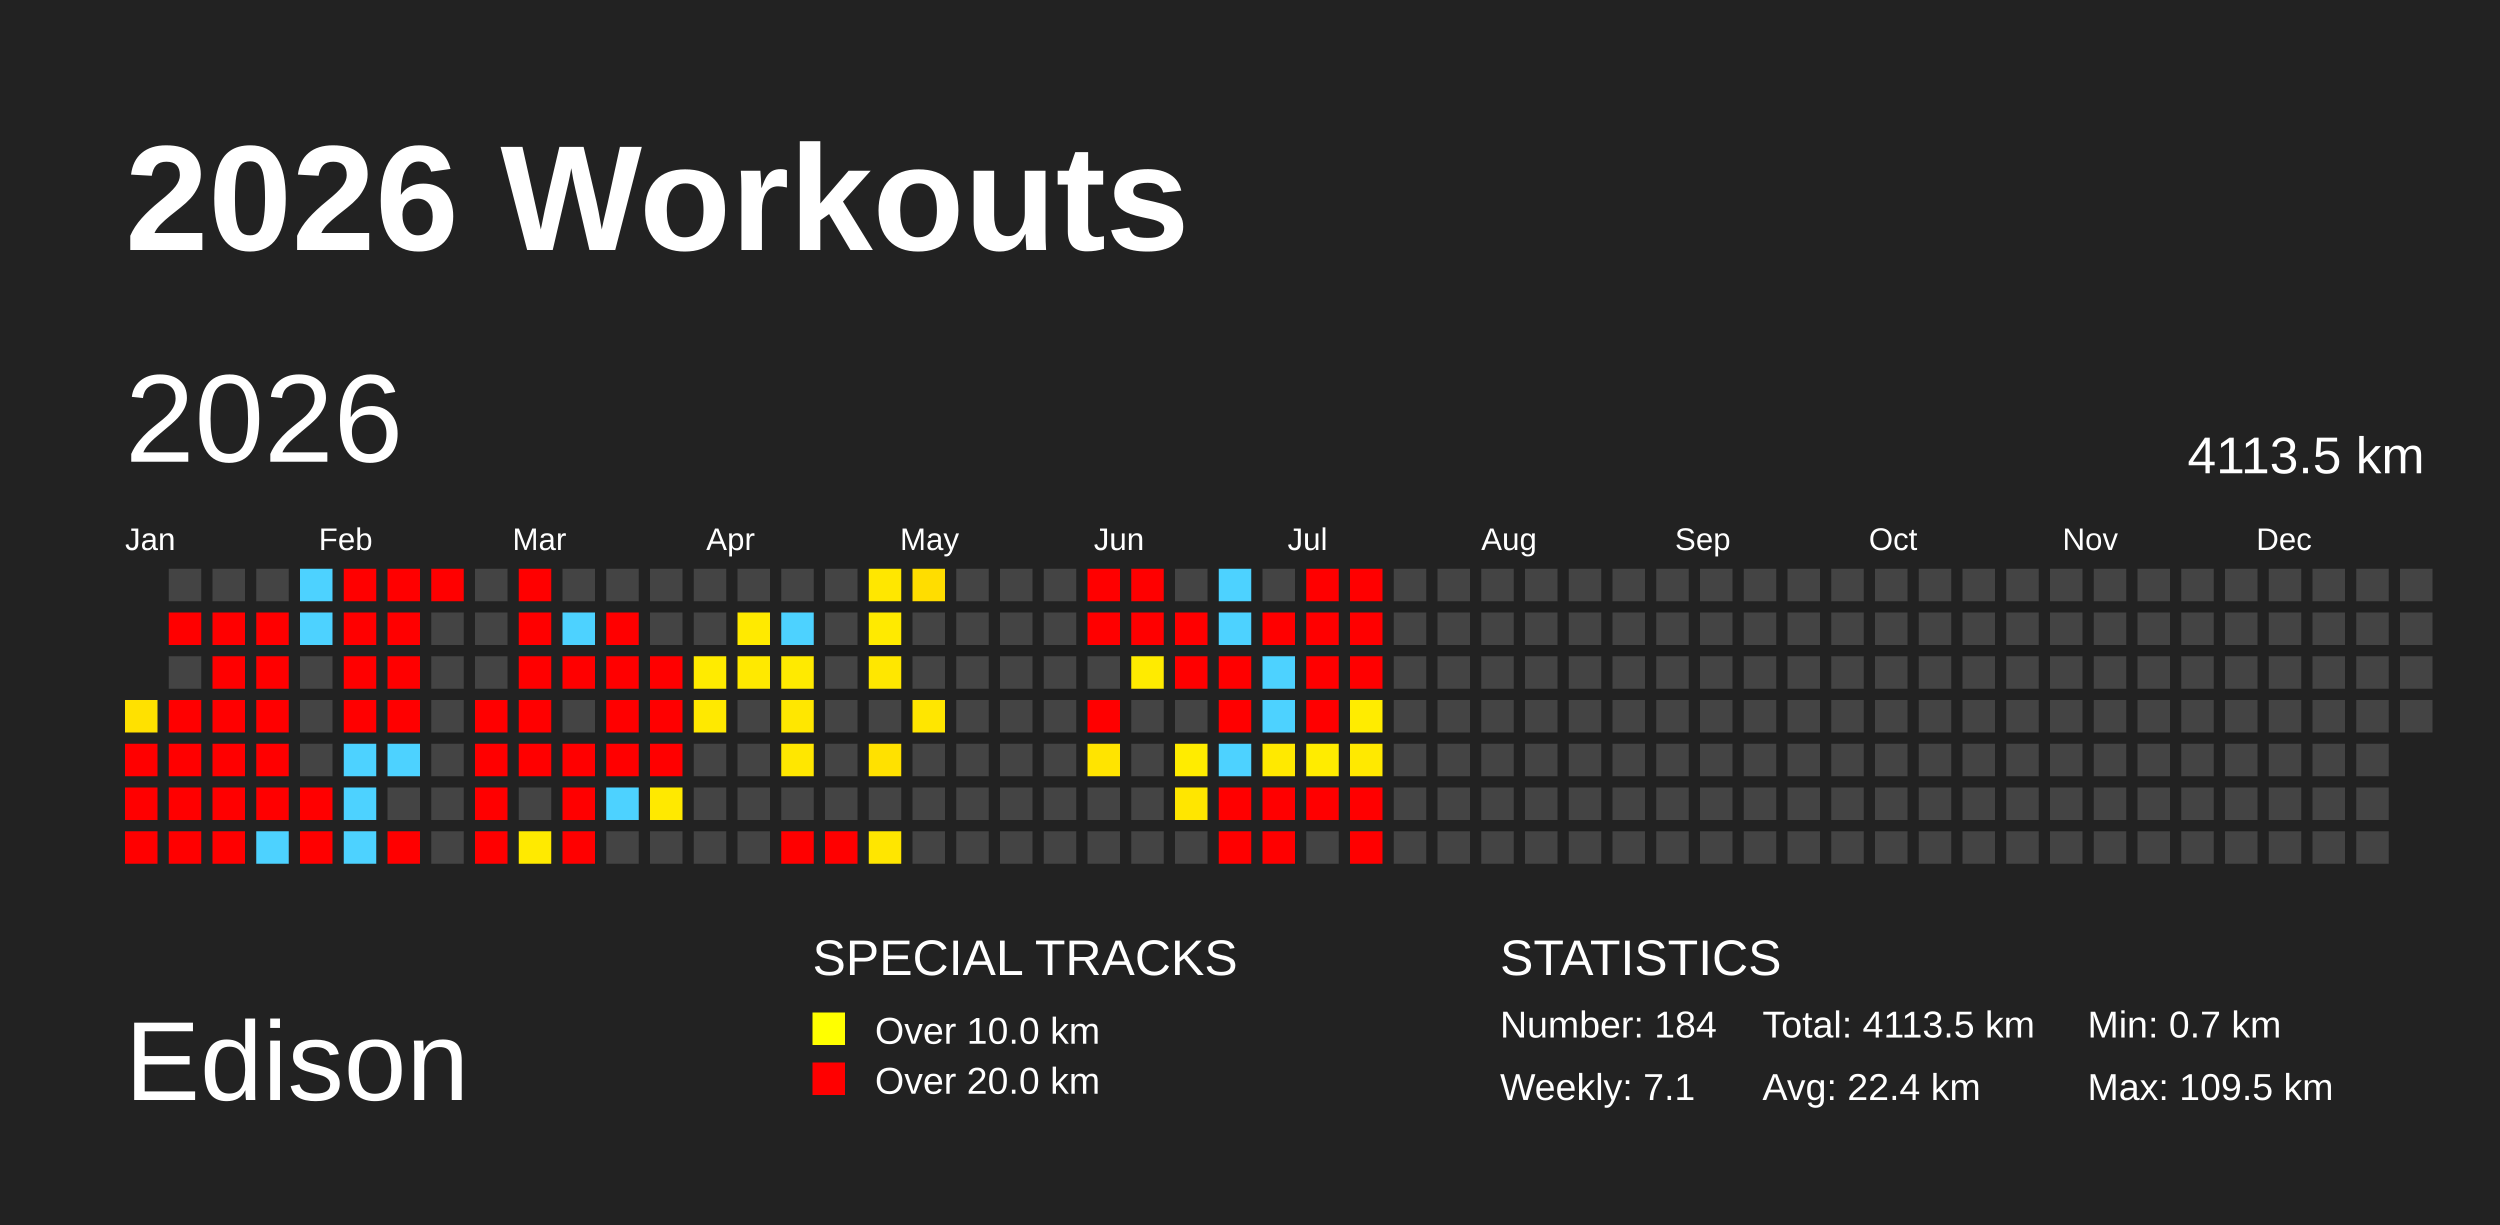
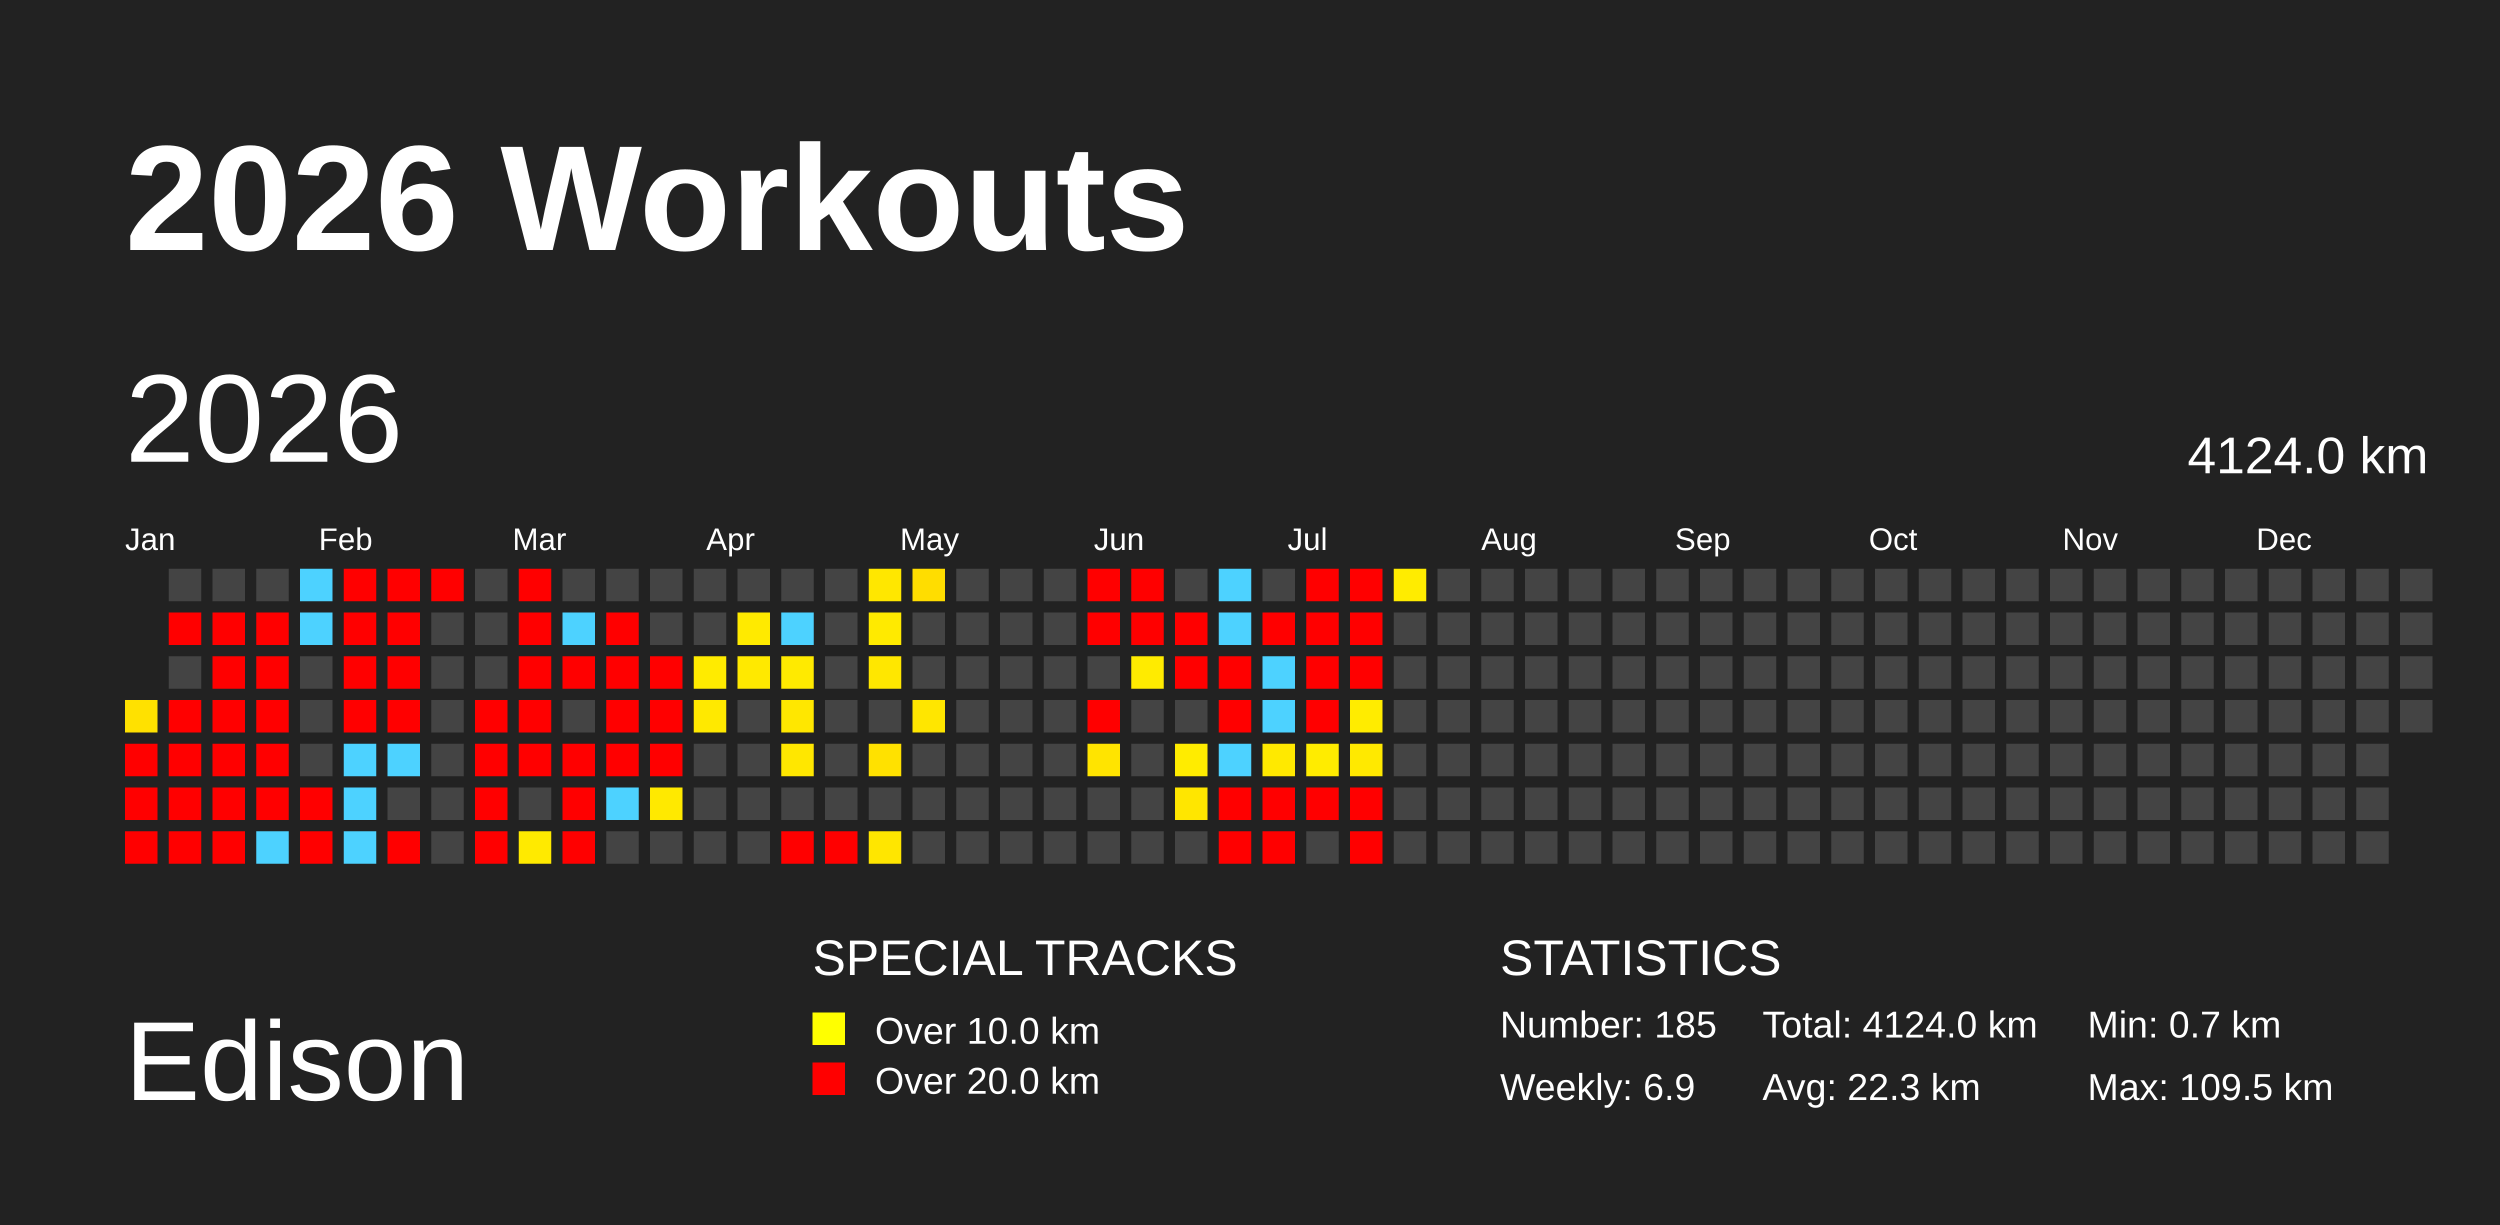
<svg xmlns="http://www.w3.org/2000/svg" baseProfile="full" height="98mm" version="1.1" viewBox="0,0,200,98" width="200mm">
  <defs />
  <rect fill="#222222" height="98" width="200" x="0" y="0" />
  <text fill="#FFFFFF" style="font-size:12px; font-family:Arial; font-weight:bold;" x="10" y="20">2026 Workouts</text>
  <text fill="#FFFFFF" style="font-size:9px; font-family:Arial" x="10" y="88">Edison</text>
  <text fill="#FFFFFF" style="font-size:4px; font-family:Arial" x="65" y="78">SPECIAL TRACKS</text>
  <rect fill="yellow" height="2.6" width="2.6" x="65" y="81" />
  <text fill="#FFFFFF" style="font-size:3px; font-family:Arial" x="70" y="83.5">Over 10.0 km</text>
  <rect fill="red" height="2.6" width="2.6" x="65" y="85" />
  <text fill="#FFFFFF" style="font-size:3px; font-family:Arial" x="70" y="87.5">Over 20.0 km</text>
  <text fill="#FFFFFF" style="font-size:4px; font-family:Arial" x="120" y="78">STATISTICS</text>
-   <text fill="#FFFFFF" style="font-size:3px; font-family:Arial" x="120" y="83">Number: 184</text>
-   <text fill="#FFFFFF" style="font-size:3px; font-family:Arial" x="120" y="88">Weekly: 7.1</text>
-   <text fill="#FFFFFF" style="font-size:3px; font-family:Arial" x="141" y="83">Total: 4113.5 km</text>
-   <text fill="#FFFFFF" style="font-size:3px; font-family:Arial" x="141" y="88">Avg: 22.4 km</text>
+   <text fill="#FFFFFF" style="font-size:3px; font-family:Arial" x="120" y="83">Number: 185</text>
+   <text fill="#FFFFFF" style="font-size:3px; font-family:Arial" x="120" y="88">Weekly: 6.9</text>
+   <text fill="#FFFFFF" style="font-size:3px; font-family:Arial" x="141" y="83">Total: 4124.0 km</text>
+   <text fill="#FFFFFF" style="font-size:3px; font-family:Arial" x="141" y="88">Avg: 22.3 km</text>
  <text fill="#FFFFFF" style="font-size:3px; font-family:Arial" x="167" y="83">Min: 0.7 km</text>
  <text fill="#FFFFFF" style="font-size:3px; font-family:Arial" x="167" y="88">Max: 109.5 km</text>
  <text dominant-baseline="hanging" fill="#FFFFFF" style="font-size:10.0px; font-family:Arial;" x="10" y="30">2026</text>
-   <text dominant-baseline="hanging" fill="#FFFFFF" style="font-size:4.125px; font-family:Arial;" x="175" y="35">4113.5 km</text>
+   <text dominant-baseline="hanging" fill="#FFFFFF" style="font-size:4.125px; font-family:Arial;" x="175" y="35">4124.0 km</text>
  <text fill="#FFFFFF" style="font-size:2.5px; font-family:Arial" x="10.0" y="44">Jan</text>
  <text fill="#FFFFFF" style="font-size:2.5px; font-family:Arial" x="25.5" y="44">Feb</text>
  <text fill="#FFFFFF" style="font-size:2.5px; font-family:Arial" x="41.0" y="44">Mar</text>
  <text fill="#FFFFFF" style="font-size:2.5px; font-family:Arial" x="56.5" y="44">Apr</text>
  <text fill="#FFFFFF" style="font-size:2.5px; font-family:Arial" x="72.0" y="44">May</text>
  <text fill="#FFFFFF" style="font-size:2.5px; font-family:Arial" x="87.5" y="44">Jun</text>
  <text fill="#FFFFFF" style="font-size:2.5px; font-family:Arial" x="103.0" y="44">Jul</text>
  <text fill="#FFFFFF" style="font-size:2.5px; font-family:Arial" x="118.5" y="44">Aug</text>
  <text fill="#FFFFFF" style="font-size:2.5px; font-family:Arial" x="134.0" y="44">Sep</text>
  <text fill="#FFFFFF" style="font-size:2.5px; font-family:Arial" x="149.5" y="44">Oct</text>
  <text fill="#FFFFFF" style="font-size:2.5px; font-family:Arial" x="165.0" y="44">Nov</text>
  <text fill="#FFFFFF" style="font-size:2.5px; font-family:Arial" x="180.5" y="44">Dec</text>
  <rect fill="#ffe100" height="2.6" width="2.6" x="10.0" y="56.0" />
  <rect fill="red" height="2.6" width="2.6" x="10.0" y="59.5" />
  <rect fill="red" height="2.6" width="2.6" x="10.0" y="63.0" />
  <rect fill="red" height="2.6" width="2.6" x="10.0" y="66.5" />
  <rect fill="#444444" height="2.6" width="2.6" x="13.5" y="45.5" />
  <rect fill="red" height="2.6" width="2.6" x="13.5" y="49.0" />
  <rect fill="#444444" height="2.6" width="2.6" x="13.5" y="52.5" />
  <rect fill="red" height="2.6" width="2.6" x="13.5" y="56.0" />
  <rect fill="red" height="2.6" width="2.6" x="13.5" y="59.5" />
  <rect fill="red" height="2.6" width="2.6" x="13.5" y="63.0" />
  <rect fill="red" height="2.6" width="2.6" x="13.5" y="66.5" />
  <rect fill="#444444" height="2.6" width="2.6" x="17.0" y="45.5" />
  <rect fill="red" height="2.6" width="2.6" x="17.0" y="49.0" />
  <rect fill="red" height="2.6" width="2.6" x="17.0" y="52.5" />
  <rect fill="red" height="2.6" width="2.6" x="17.0" y="56.0" />
  <rect fill="red" height="2.6" width="2.6" x="17.0" y="59.5" />
  <rect fill="red" height="2.6" width="2.6" x="17.0" y="63.0" />
  <rect fill="red" height="2.6" width="2.6" x="17.0" y="66.5" />
  <rect fill="#444444" height="2.6" width="2.6" x="20.5" y="45.5" />
  <rect fill="red" height="2.6" width="2.6" x="20.5" y="49.0" />
  <rect fill="red" height="2.6" width="2.6" x="20.5" y="52.5" />
  <rect fill="red" height="2.6" width="2.6" x="20.5" y="56.0" />
  <rect fill="red" height="2.6" width="2.6" x="20.5" y="59.5" />
  <rect fill="red" height="2.6" width="2.6" x="20.5" y="63.0" />
  <rect fill="#4dd2ff" height="2.6" width="2.6" x="20.5" y="66.5" />
  <rect fill="#4dd2ff" height="2.6" width="2.6" x="24.0" y="45.5" />
  <rect fill="#4dd2ff" height="2.6" width="2.6" x="24.0" y="49.0" />
  <rect fill="#444444" height="2.6" width="2.6" x="24.0" y="52.5" />
  <rect fill="#444444" height="2.6" width="2.6" x="24.0" y="56.0" />
  <rect fill="#444444" height="2.6" width="2.6" x="24.0" y="59.5" />
  <rect fill="red" height="2.6" width="2.6" x="24.0" y="63.0" />
  <rect fill="red" height="2.6" width="2.6" x="24.0" y="66.5" />
  <rect fill="red" height="2.6" width="2.6" x="27.5" y="45.5" />
  <rect fill="red" height="2.6" width="2.6" x="27.5" y="49.0" />
  <rect fill="red" height="2.6" width="2.6" x="27.5" y="52.5" />
  <rect fill="red" height="2.6" width="2.6" x="27.5" y="56.0" />
  <rect fill="#4dd2ff" height="2.6" width="2.6" x="27.5" y="59.5" />
  <rect fill="#4dd2ff" height="2.6" width="2.6" x="27.5" y="63.0" />
  <rect fill="#4dd2ff" height="2.6" width="2.6" x="27.5" y="66.5" />
  <rect fill="red" height="2.6" width="2.6" x="31.0" y="45.5" />
  <rect fill="red" height="2.6" width="2.6" x="31.0" y="49.0" />
  <rect fill="red" height="2.6" width="2.6" x="31.0" y="52.5" />
  <rect fill="red" height="2.6" width="2.6" x="31.0" y="56.0" />
  <rect fill="#4dd2ff" height="2.6" width="2.6" x="31.0" y="59.5" />
  <rect fill="#444444" height="2.6" width="2.6" x="31.0" y="63.0" />
  <rect fill="red" height="2.6" width="2.6" x="31.0" y="66.5" />
  <rect fill="red" height="2.6" width="2.6" x="34.5" y="45.5" />
  <rect fill="#444444" height="2.6" width="2.6" x="34.5" y="49.0" />
  <rect fill="#444444" height="2.6" width="2.6" x="34.5" y="52.5" />
  <rect fill="#444444" height="2.6" width="2.6" x="34.5" y="56.0" />
  <rect fill="#444444" height="2.6" width="2.6" x="34.5" y="59.5" />
  <rect fill="#444444" height="2.6" width="2.6" x="34.5" y="63.0" />
  <rect fill="#444444" height="2.6" width="2.6" x="34.5" y="66.5" />
  <rect fill="#444444" height="2.6" width="2.6" x="38.0" y="45.5" />
  <rect fill="#444444" height="2.6" width="2.6" x="38.0" y="49.0" />
  <rect fill="#444444" height="2.6" width="2.6" x="38.0" y="52.5" />
  <rect fill="red" height="2.6" width="2.6" x="38.0" y="56.0" />
  <rect fill="red" height="2.6" width="2.6" x="38.0" y="59.5" />
  <rect fill="red" height="2.6" width="2.6" x="38.0" y="63.0" />
  <rect fill="red" height="2.6" width="2.6" x="38.0" y="66.5" />
  <rect fill="red" height="2.6" width="2.6" x="41.5" y="45.5" />
  <rect fill="red" height="2.6" width="2.6" x="41.5" y="49.0" />
  <rect fill="red" height="2.6" width="2.6" x="41.5" y="52.5" />
  <rect fill="red" height="2.6" width="2.6" x="41.5" y="56.0" />
  <rect fill="red" height="2.6" width="2.6" x="41.5" y="59.5" />
  <rect fill="#444444" height="2.6" width="2.6" x="41.5" y="63.0" />
  <rect fill="#ffea00" height="2.6" width="2.6" x="41.5" y="66.5" />
  <rect fill="#444444" height="2.6" width="2.6" x="45.0" y="45.5" />
  <rect fill="#4dd2ff" height="2.6" width="2.6" x="45.0" y="49.0" />
  <rect fill="red" height="2.6" width="2.6" x="45.0" y="52.5" />
  <rect fill="#444444" height="2.6" width="2.6" x="45.0" y="56.0" />
  <rect fill="red" height="2.6" width="2.6" x="45.0" y="59.5" />
  <rect fill="red" height="2.6" width="2.6" x="45.0" y="63.0" />
  <rect fill="red" height="2.6" width="2.6" x="45.0" y="66.5" />
  <rect fill="#444444" height="2.6" width="2.6" x="48.5" y="45.5" />
  <rect fill="red" height="2.6" width="2.6" x="48.5" y="49.0" />
  <rect fill="red" height="2.6" width="2.6" x="48.5" y="52.5" />
  <rect fill="red" height="2.6" width="2.6" x="48.5" y="56.0" />
  <rect fill="red" height="2.6" width="2.6" x="48.5" y="59.5" />
  <rect fill="#4dd2ff" height="2.6" width="2.6" x="48.5" y="63.0" />
  <rect fill="#444444" height="2.6" width="2.6" x="48.5" y="66.5" />
  <rect fill="#444444" height="2.6" width="2.6" x="52.0" y="45.5" />
  <rect fill="#444444" height="2.6" width="2.6" x="52.0" y="49.0" />
  <rect fill="red" height="2.6" width="2.6" x="52.0" y="52.5" />
  <rect fill="red" height="2.6" width="2.6" x="52.0" y="56.0" />
  <rect fill="red" height="2.6" width="2.6" x="52.0" y="59.5" />
  <rect fill="#ffe900" height="2.6" width="2.6" x="52.0" y="63.0" />
  <rect fill="#444444" height="2.6" width="2.6" x="52.0" y="66.5" />
  <rect fill="#444444" height="2.6" width="2.6" x="55.5" y="45.5" />
  <rect fill="#444444" height="2.6" width="2.6" x="55.5" y="49.0" />
  <rect fill="#ffeb00" height="2.6" width="2.6" x="55.5" y="52.5" />
  <rect fill="#ffe900" height="2.6" width="2.6" x="55.5" y="56.0" />
  <rect fill="#444444" height="2.6" width="2.6" x="55.5" y="59.5" />
  <rect fill="#444444" height="2.6" width="2.6" x="55.5" y="63.0" />
  <rect fill="#444444" height="2.6" width="2.6" x="55.5" y="66.5" />
  <rect fill="#444444" height="2.6" width="2.6" x="59.0" y="45.5" />
  <rect fill="#ffea00" height="2.6" width="2.6" x="59.0" y="49.0" />
  <rect fill="#ffe900" height="2.6" width="2.6" x="59.0" y="52.5" />
  <rect fill="#444444" height="2.6" width="2.6" x="59.0" y="56.0" />
  <rect fill="#444444" height="2.6" width="2.6" x="59.0" y="59.5" />
  <rect fill="#444444" height="2.6" width="2.6" x="59.0" y="63.0" />
  <rect fill="#444444" height="2.6" width="2.6" x="59.0" y="66.5" />
  <rect fill="#444444" height="2.6" width="2.6" x="62.5" y="45.5" />
  <rect fill="#4dd2ff" height="2.6" width="2.6" x="62.5" y="49.0" />
  <rect fill="#ffea00" height="2.6" width="2.6" x="62.5" y="52.5" />
  <rect fill="#ffe700" height="2.6" width="2.6" x="62.5" y="56.0" />
  <rect fill="#ffe700" height="2.6" width="2.6" x="62.5" y="59.5" />
  <rect fill="#444444" height="2.6" width="2.6" x="62.5" y="63.0" />
  <rect fill="red" height="2.6" width="2.6" x="62.5" y="66.5" />
  <rect fill="#444444" height="2.6" width="2.6" x="66.0" y="45.5" />
  <rect fill="#444444" height="2.6" width="2.6" x="66.0" y="49.0" />
  <rect fill="#444444" height="2.6" width="2.6" x="66.0" y="52.5" />
  <rect fill="#444444" height="2.6" width="2.6" x="66.0" y="56.0" />
  <rect fill="#444444" height="2.6" width="2.6" x="66.0" y="59.5" />
  <rect fill="#444444" height="2.6" width="2.6" x="66.0" y="63.0" />
  <rect fill="red" height="2.6" width="2.6" x="66.0" y="66.5" />
  <rect fill="#ffe700" height="2.6" width="2.6" x="69.5" y="45.5" />
  <rect fill="#ffea00" height="2.6" width="2.6" x="69.5" y="49.0" />
  <rect fill="#ffe700" height="2.6" width="2.6" x="69.5" y="52.5" />
  <rect fill="#444444" height="2.6" width="2.6" x="69.5" y="56.0" />
  <rect fill="#ffe100" height="2.6" width="2.6" x="69.5" y="59.5" />
  <rect fill="#444444" height="2.6" width="2.6" x="69.5" y="63.0" />
  <rect fill="#ffe600" height="2.6" width="2.6" x="69.5" y="66.5" />
  <rect fill="#ffdd00" height="2.6" width="2.6" x="73.0" y="45.5" />
  <rect fill="#444444" height="2.6" width="2.6" x="73.0" y="49.0" />
  <rect fill="#444444" height="2.6" width="2.6" x="73.0" y="52.5" />
  <rect fill="#ffe600" height="2.6" width="2.6" x="73.0" y="56.0" />
  <rect fill="#444444" height="2.6" width="2.6" x="73.0" y="59.5" />
  <rect fill="#444444" height="2.6" width="2.6" x="73.0" y="63.0" />
  <rect fill="#444444" height="2.6" width="2.6" x="73.0" y="66.5" />
  <rect fill="#444444" height="2.6" width="2.6" x="76.5" y="45.5" />
  <rect fill="#444444" height="2.6" width="2.6" x="76.5" y="49.0" />
  <rect fill="#444444" height="2.6" width="2.6" x="76.5" y="52.5" />
  <rect fill="#444444" height="2.6" width="2.6" x="76.5" y="56.0" />
  <rect fill="#444444" height="2.6" width="2.6" x="76.5" y="59.5" />
  <rect fill="#444444" height="2.6" width="2.6" x="76.5" y="63.0" />
  <rect fill="#444444" height="2.6" width="2.6" x="76.5" y="66.5" />
  <rect fill="#444444" height="2.6" width="2.6" x="80.0" y="45.5" />
  <rect fill="#444444" height="2.6" width="2.6" x="80.0" y="49.0" />
  <rect fill="#444444" height="2.6" width="2.6" x="80.0" y="52.5" />
  <rect fill="#444444" height="2.6" width="2.6" x="80.0" y="56.0" />
  <rect fill="#444444" height="2.6" width="2.6" x="80.0" y="59.5" />
  <rect fill="#444444" height="2.6" width="2.6" x="80.0" y="63.0" />
  <rect fill="#444444" height="2.6" width="2.6" x="80.0" y="66.5" />
  <rect fill="#444444" height="2.6" width="2.6" x="83.5" y="45.5" />
  <rect fill="#444444" height="2.6" width="2.6" x="83.5" y="49.0" />
  <rect fill="#444444" height="2.6" width="2.6" x="83.5" y="52.5" />
  <rect fill="#444444" height="2.6" width="2.6" x="83.5" y="56.0" />
  <rect fill="#444444" height="2.6" width="2.6" x="83.5" y="59.5" />
  <rect fill="#444444" height="2.6" width="2.6" x="83.5" y="63.0" />
  <rect fill="#444444" height="2.6" width="2.6" x="83.5" y="66.5" />
  <rect fill="red" height="2.6" width="2.6" x="87.0" y="45.5" />
  <rect fill="red" height="2.6" width="2.6" x="87.0" y="49.0" />
  <rect fill="#444444" height="2.6" width="2.6" x="87.0" y="52.5" />
  <rect fill="red" height="2.6" width="2.6" x="87.0" y="56.0" />
  <rect fill="#ffe400" height="2.6" width="2.6" x="87.0" y="59.5" />
  <rect fill="#444444" height="2.6" width="2.6" x="87.0" y="63.0" />
  <rect fill="#444444" height="2.6" width="2.6" x="87.0" y="66.5" />
  <rect fill="red" height="2.6" width="2.6" x="90.5" y="45.5" />
  <rect fill="red" height="2.6" width="2.6" x="90.5" y="49.0" />
  <rect fill="#ffeb00" height="2.6" width="2.6" x="90.5" y="52.5" />
  <rect fill="#444444" height="2.6" width="2.6" x="90.5" y="56.0" />
  <rect fill="#444444" height="2.6" width="2.6" x="90.5" y="59.5" />
  <rect fill="#444444" height="2.6" width="2.6" x="90.5" y="63.0" />
  <rect fill="#444444" height="2.6" width="2.6" x="90.5" y="66.5" />
  <rect fill="#444444" height="2.6" width="2.6" x="94.0" y="45.5" />
  <rect fill="red" height="2.6" width="2.6" x="94.0" y="49.0" />
  <rect fill="red" height="2.6" width="2.6" x="94.0" y="52.5" />
  <rect fill="#444444" height="2.6" width="2.6" x="94.0" y="56.0" />
  <rect fill="#ffec00" height="2.6" width="2.6" x="94.0" y="59.5" />
  <rect fill="#ffe600" height="2.6" width="2.6" x="94.0" y="63.0" />
  <rect fill="#444444" height="2.6" width="2.6" x="94.0" y="66.5" />
  <rect fill="#4dd2ff" height="2.6" width="2.6" x="97.5" y="45.5" />
  <rect fill="#4dd2ff" height="2.6" width="2.6" x="97.5" y="49.0" />
  <rect fill="red" height="2.6" width="2.6" x="97.5" y="52.5" />
  <rect fill="red" height="2.6" width="2.6" x="97.5" y="56.0" />
  <rect fill="#4dd2ff" height="2.6" width="2.6" x="97.5" y="59.5" />
  <rect fill="red" height="2.6" width="2.6" x="97.5" y="63.0" />
  <rect fill="red" height="2.6" width="2.6" x="97.5" y="66.5" />
  <rect fill="#444444" height="2.6" width="2.6" x="101.0" y="45.5" />
  <rect fill="red" height="2.6" width="2.6" x="101.0" y="49.0" />
  <rect fill="#4dd2ff" height="2.6" width="2.6" x="101.0" y="52.5" />
  <rect fill="#4dd2ff" height="2.6" width="2.6" x="101.0" y="56.0" />
  <rect fill="#ffe900" height="2.6" width="2.6" x="101.0" y="59.5" />
  <rect fill="red" height="2.6" width="2.6" x="101.0" y="63.0" />
  <rect fill="red" height="2.6" width="2.6" x="101.0" y="66.5" />
  <rect fill="red" height="2.6" width="2.6" x="104.5" y="45.5" />
  <rect fill="red" height="2.6" width="2.6" x="104.5" y="49.0" />
  <rect fill="red" height="2.6" width="2.6" x="104.5" y="52.5" />
  <rect fill="red" height="2.6" width="2.6" x="104.5" y="56.0" />
  <rect fill="#ffec00" height="2.6" width="2.6" x="104.5" y="59.5" />
  <rect fill="red" height="2.6" width="2.6" x="104.5" y="63.0" />
  <rect fill="#444444" height="2.6" width="2.6" x="104.5" y="66.5" />
  <rect fill="red" height="2.6" width="2.6" x="108.0" y="45.5" />
  <rect fill="red" height="2.6" width="2.6" x="108.0" y="49.0" />
  <rect fill="red" height="2.6" width="2.6" x="108.0" y="52.5" />
  <rect fill="#ffec00" height="2.6" width="2.6" x="108.0" y="56.0" />
  <rect fill="#ffe900" height="2.6" width="2.6" x="108.0" y="59.5" />
  <rect fill="red" height="2.6" width="2.6" x="108.0" y="63.0" />
  <rect fill="red" height="2.6" width="2.6" x="108.0" y="66.5" />
-   <rect fill="#444444" height="2.6" width="2.6" x="111.5" y="45.5" />
+   <rect fill="#ffec00" height="2.6" width="2.6" x="111.5" y="45.5" />
  <rect fill="#444444" height="2.6" width="2.6" x="111.5" y="49.0" />
  <rect fill="#444444" height="2.6" width="2.6" x="111.5" y="52.5" />
  <rect fill="#444444" height="2.6" width="2.6" x="111.5" y="56.0" />
  <rect fill="#444444" height="2.6" width="2.6" x="111.5" y="59.5" />
  <rect fill="#444444" height="2.6" width="2.6" x="111.5" y="63.0" />
  <rect fill="#444444" height="2.6" width="2.6" x="111.5" y="66.5" />
  <rect fill="#444444" height="2.6" width="2.6" x="115.0" y="45.5" />
  <rect fill="#444444" height="2.6" width="2.6" x="115.0" y="49.0" />
  <rect fill="#444444" height="2.6" width="2.6" x="115.0" y="52.5" />
  <rect fill="#444444" height="2.6" width="2.6" x="115.0" y="56.0" />
  <rect fill="#444444" height="2.6" width="2.6" x="115.0" y="59.5" />
  <rect fill="#444444" height="2.6" width="2.6" x="115.0" y="63.0" />
  <rect fill="#444444" height="2.6" width="2.6" x="115.0" y="66.5" />
  <rect fill="#444444" height="2.6" width="2.6" x="118.5" y="45.5" />
  <rect fill="#444444" height="2.6" width="2.6" x="118.5" y="49.0" />
  <rect fill="#444444" height="2.6" width="2.6" x="118.5" y="52.5" />
  <rect fill="#444444" height="2.6" width="2.6" x="118.5" y="56.0" />
  <rect fill="#444444" height="2.6" width="2.6" x="118.5" y="59.5" />
  <rect fill="#444444" height="2.6" width="2.6" x="118.5" y="63.0" />
  <rect fill="#444444" height="2.6" width="2.6" x="118.5" y="66.5" />
  <rect fill="#444444" height="2.6" width="2.6" x="122.0" y="45.5" />
  <rect fill="#444444" height="2.6" width="2.6" x="122.0" y="49.0" />
  <rect fill="#444444" height="2.6" width="2.6" x="122.0" y="52.5" />
  <rect fill="#444444" height="2.6" width="2.6" x="122.0" y="56.0" />
  <rect fill="#444444" height="2.6" width="2.6" x="122.0" y="59.5" />
  <rect fill="#444444" height="2.6" width="2.6" x="122.0" y="63.0" />
  <rect fill="#444444" height="2.6" width="2.6" x="122.0" y="66.5" />
  <rect fill="#444444" height="2.6" width="2.6" x="125.5" y="45.5" />
  <rect fill="#444444" height="2.6" width="2.6" x="125.5" y="49.0" />
  <rect fill="#444444" height="2.6" width="2.6" x="125.5" y="52.5" />
  <rect fill="#444444" height="2.6" width="2.6" x="125.5" y="56.0" />
  <rect fill="#444444" height="2.6" width="2.6" x="125.5" y="59.5" />
  <rect fill="#444444" height="2.6" width="2.6" x="125.5" y="63.0" />
  <rect fill="#444444" height="2.6" width="2.6" x="125.5" y="66.5" />
  <rect fill="#444444" height="2.6" width="2.6" x="129.0" y="45.5" />
  <rect fill="#444444" height="2.6" width="2.6" x="129.0" y="49.0" />
  <rect fill="#444444" height="2.6" width="2.6" x="129.0" y="52.5" />
  <rect fill="#444444" height="2.6" width="2.6" x="129.0" y="56.0" />
  <rect fill="#444444" height="2.6" width="2.6" x="129.0" y="59.5" />
  <rect fill="#444444" height="2.6" width="2.6" x="129.0" y="63.0" />
  <rect fill="#444444" height="2.6" width="2.6" x="129.0" y="66.5" />
  <rect fill="#444444" height="2.6" width="2.6" x="132.5" y="45.5" />
  <rect fill="#444444" height="2.6" width="2.6" x="132.5" y="49.0" />
  <rect fill="#444444" height="2.6" width="2.6" x="132.5" y="52.5" />
  <rect fill="#444444" height="2.6" width="2.6" x="132.5" y="56.0" />
  <rect fill="#444444" height="2.6" width="2.6" x="132.5" y="59.5" />
  <rect fill="#444444" height="2.6" width="2.6" x="132.5" y="63.0" />
  <rect fill="#444444" height="2.6" width="2.6" x="132.5" y="66.5" />
  <rect fill="#444444" height="2.6" width="2.6" x="136.0" y="45.5" />
  <rect fill="#444444" height="2.6" width="2.6" x="136.0" y="49.0" />
  <rect fill="#444444" height="2.6" width="2.6" x="136.0" y="52.5" />
  <rect fill="#444444" height="2.6" width="2.6" x="136.0" y="56.0" />
  <rect fill="#444444" height="2.6" width="2.6" x="136.0" y="59.5" />
  <rect fill="#444444" height="2.6" width="2.6" x="136.0" y="63.0" />
  <rect fill="#444444" height="2.6" width="2.6" x="136.0" y="66.5" />
  <rect fill="#444444" height="2.6" width="2.6" x="139.5" y="45.5" />
  <rect fill="#444444" height="2.6" width="2.6" x="139.5" y="49.0" />
  <rect fill="#444444" height="2.6" width="2.6" x="139.5" y="52.5" />
  <rect fill="#444444" height="2.6" width="2.6" x="139.5" y="56.0" />
  <rect fill="#444444" height="2.6" width="2.6" x="139.5" y="59.5" />
  <rect fill="#444444" height="2.6" width="2.6" x="139.5" y="63.0" />
  <rect fill="#444444" height="2.6" width="2.6" x="139.5" y="66.5" />
  <rect fill="#444444" height="2.6" width="2.6" x="143.0" y="45.5" />
  <rect fill="#444444" height="2.6" width="2.6" x="143.0" y="49.0" />
  <rect fill="#444444" height="2.6" width="2.6" x="143.0" y="52.5" />
  <rect fill="#444444" height="2.6" width="2.6" x="143.0" y="56.0" />
  <rect fill="#444444" height="2.6" width="2.6" x="143.0" y="59.5" />
  <rect fill="#444444" height="2.6" width="2.6" x="143.0" y="63.0" />
  <rect fill="#444444" height="2.6" width="2.6" x="143.0" y="66.5" />
  <rect fill="#444444" height="2.6" width="2.6" x="146.5" y="45.5" />
  <rect fill="#444444" height="2.6" width="2.6" x="146.5" y="49.0" />
  <rect fill="#444444" height="2.6" width="2.6" x="146.5" y="52.5" />
  <rect fill="#444444" height="2.6" width="2.6" x="146.5" y="56.0" />
  <rect fill="#444444" height="2.6" width="2.6" x="146.5" y="59.5" />
  <rect fill="#444444" height="2.6" width="2.6" x="146.5" y="63.0" />
  <rect fill="#444444" height="2.6" width="2.6" x="146.5" y="66.5" />
  <rect fill="#444444" height="2.6" width="2.6" x="150.0" y="45.5" />
  <rect fill="#444444" height="2.6" width="2.6" x="150.0" y="49.0" />
  <rect fill="#444444" height="2.6" width="2.6" x="150.0" y="52.5" />
  <rect fill="#444444" height="2.6" width="2.6" x="150.0" y="56.0" />
  <rect fill="#444444" height="2.6" width="2.6" x="150.0" y="59.5" />
  <rect fill="#444444" height="2.6" width="2.6" x="150.0" y="63.0" />
  <rect fill="#444444" height="2.6" width="2.6" x="150.0" y="66.5" />
  <rect fill="#444444" height="2.6" width="2.6" x="153.5" y="45.5" />
  <rect fill="#444444" height="2.6" width="2.6" x="153.5" y="49.0" />
  <rect fill="#444444" height="2.6" width="2.6" x="153.5" y="52.5" />
  <rect fill="#444444" height="2.6" width="2.6" x="153.5" y="56.0" />
  <rect fill="#444444" height="2.6" width="2.6" x="153.5" y="59.5" />
  <rect fill="#444444" height="2.6" width="2.6" x="153.5" y="63.0" />
  <rect fill="#444444" height="2.6" width="2.6" x="153.5" y="66.5" />
  <rect fill="#444444" height="2.6" width="2.6" x="157.0" y="45.5" />
  <rect fill="#444444" height="2.6" width="2.6" x="157.0" y="49.0" />
  <rect fill="#444444" height="2.6" width="2.6" x="157.0" y="52.5" />
  <rect fill="#444444" height="2.6" width="2.6" x="157.0" y="56.0" />
  <rect fill="#444444" height="2.6" width="2.6" x="157.0" y="59.5" />
  <rect fill="#444444" height="2.6" width="2.6" x="157.0" y="63.0" />
  <rect fill="#444444" height="2.6" width="2.6" x="157.0" y="66.5" />
  <rect fill="#444444" height="2.6" width="2.6" x="160.5" y="45.5" />
  <rect fill="#444444" height="2.6" width="2.6" x="160.5" y="49.0" />
  <rect fill="#444444" height="2.6" width="2.6" x="160.5" y="52.5" />
  <rect fill="#444444" height="2.6" width="2.6" x="160.5" y="56.0" />
  <rect fill="#444444" height="2.6" width="2.6" x="160.5" y="59.5" />
  <rect fill="#444444" height="2.6" width="2.6" x="160.5" y="63.0" />
  <rect fill="#444444" height="2.6" width="2.6" x="160.5" y="66.5" />
  <rect fill="#444444" height="2.6" width="2.6" x="164.0" y="45.5" />
  <rect fill="#444444" height="2.6" width="2.6" x="164.0" y="49.0" />
  <rect fill="#444444" height="2.6" width="2.6" x="164.0" y="52.5" />
  <rect fill="#444444" height="2.6" width="2.6" x="164.0" y="56.0" />
  <rect fill="#444444" height="2.6" width="2.6" x="164.0" y="59.5" />
  <rect fill="#444444" height="2.6" width="2.6" x="164.0" y="63.0" />
  <rect fill="#444444" height="2.6" width="2.6" x="164.0" y="66.5" />
  <rect fill="#444444" height="2.6" width="2.6" x="167.5" y="45.5" />
  <rect fill="#444444" height="2.6" width="2.6" x="167.5" y="49.0" />
  <rect fill="#444444" height="2.6" width="2.6" x="167.5" y="52.5" />
  <rect fill="#444444" height="2.6" width="2.6" x="167.5" y="56.0" />
  <rect fill="#444444" height="2.6" width="2.6" x="167.5" y="59.5" />
  <rect fill="#444444" height="2.6" width="2.6" x="167.5" y="63.0" />
  <rect fill="#444444" height="2.6" width="2.6" x="167.5" y="66.5" />
  <rect fill="#444444" height="2.6" width="2.6" x="171.0" y="45.5" />
  <rect fill="#444444" height="2.6" width="2.6" x="171.0" y="49.0" />
  <rect fill="#444444" height="2.6" width="2.6" x="171.0" y="52.5" />
  <rect fill="#444444" height="2.6" width="2.6" x="171.0" y="56.0" />
  <rect fill="#444444" height="2.6" width="2.6" x="171.0" y="59.5" />
  <rect fill="#444444" height="2.6" width="2.6" x="171.0" y="63.0" />
  <rect fill="#444444" height="2.6" width="2.6" x="171.0" y="66.5" />
  <rect fill="#444444" height="2.6" width="2.6" x="174.5" y="45.5" />
  <rect fill="#444444" height="2.6" width="2.6" x="174.5" y="49.0" />
  <rect fill="#444444" height="2.6" width="2.6" x="174.5" y="52.5" />
  <rect fill="#444444" height="2.6" width="2.6" x="174.5" y="56.0" />
  <rect fill="#444444" height="2.6" width="2.6" x="174.5" y="59.5" />
  <rect fill="#444444" height="2.6" width="2.6" x="174.5" y="63.0" />
  <rect fill="#444444" height="2.6" width="2.6" x="174.5" y="66.5" />
  <rect fill="#444444" height="2.6" width="2.6" x="178.0" y="45.5" />
  <rect fill="#444444" height="2.6" width="2.6" x="178.0" y="49.0" />
  <rect fill="#444444" height="2.6" width="2.6" x="178.0" y="52.5" />
  <rect fill="#444444" height="2.6" width="2.6" x="178.0" y="56.0" />
  <rect fill="#444444" height="2.6" width="2.6" x="178.0" y="59.5" />
  <rect fill="#444444" height="2.6" width="2.6" x="178.0" y="63.0" />
  <rect fill="#444444" height="2.6" width="2.6" x="178.0" y="66.5" />
  <rect fill="#444444" height="2.6" width="2.6" x="181.5" y="45.5" />
  <rect fill="#444444" height="2.6" width="2.6" x="181.5" y="49.0" />
  <rect fill="#444444" height="2.6" width="2.6" x="181.5" y="52.5" />
  <rect fill="#444444" height="2.6" width="2.6" x="181.5" y="56.0" />
  <rect fill="#444444" height="2.6" width="2.6" x="181.5" y="59.5" />
  <rect fill="#444444" height="2.6" width="2.6" x="181.5" y="63.0" />
  <rect fill="#444444" height="2.6" width="2.6" x="181.5" y="66.5" />
  <rect fill="#444444" height="2.6" width="2.6" x="185.0" y="45.5" />
  <rect fill="#444444" height="2.6" width="2.6" x="185.0" y="49.0" />
  <rect fill="#444444" height="2.6" width="2.6" x="185.0" y="52.5" />
  <rect fill="#444444" height="2.6" width="2.6" x="185.0" y="56.0" />
  <rect fill="#444444" height="2.6" width="2.6" x="185.0" y="59.5" />
  <rect fill="#444444" height="2.6" width="2.6" x="185.0" y="63.0" />
  <rect fill="#444444" height="2.6" width="2.6" x="185.0" y="66.5" />
  <rect fill="#444444" height="2.6" width="2.6" x="188.5" y="45.5" />
  <rect fill="#444444" height="2.6" width="2.6" x="188.5" y="49.0" />
  <rect fill="#444444" height="2.6" width="2.6" x="188.5" y="52.5" />
  <rect fill="#444444" height="2.6" width="2.6" x="188.5" y="56.0" />
  <rect fill="#444444" height="2.6" width="2.6" x="188.5" y="59.5" />
  <rect fill="#444444" height="2.6" width="2.6" x="188.5" y="63.0" />
  <rect fill="#444444" height="2.6" width="2.6" x="188.5" y="66.5" />
  <rect fill="#444444" height="2.6" width="2.6" x="192.0" y="45.5" />
  <rect fill="#444444" height="2.6" width="2.6" x="192.0" y="49.0" />
  <rect fill="#444444" height="2.6" width="2.6" x="192.0" y="52.5" />
  <rect fill="#444444" height="2.6" width="2.6" x="192.0" y="56.0" />
</svg>
